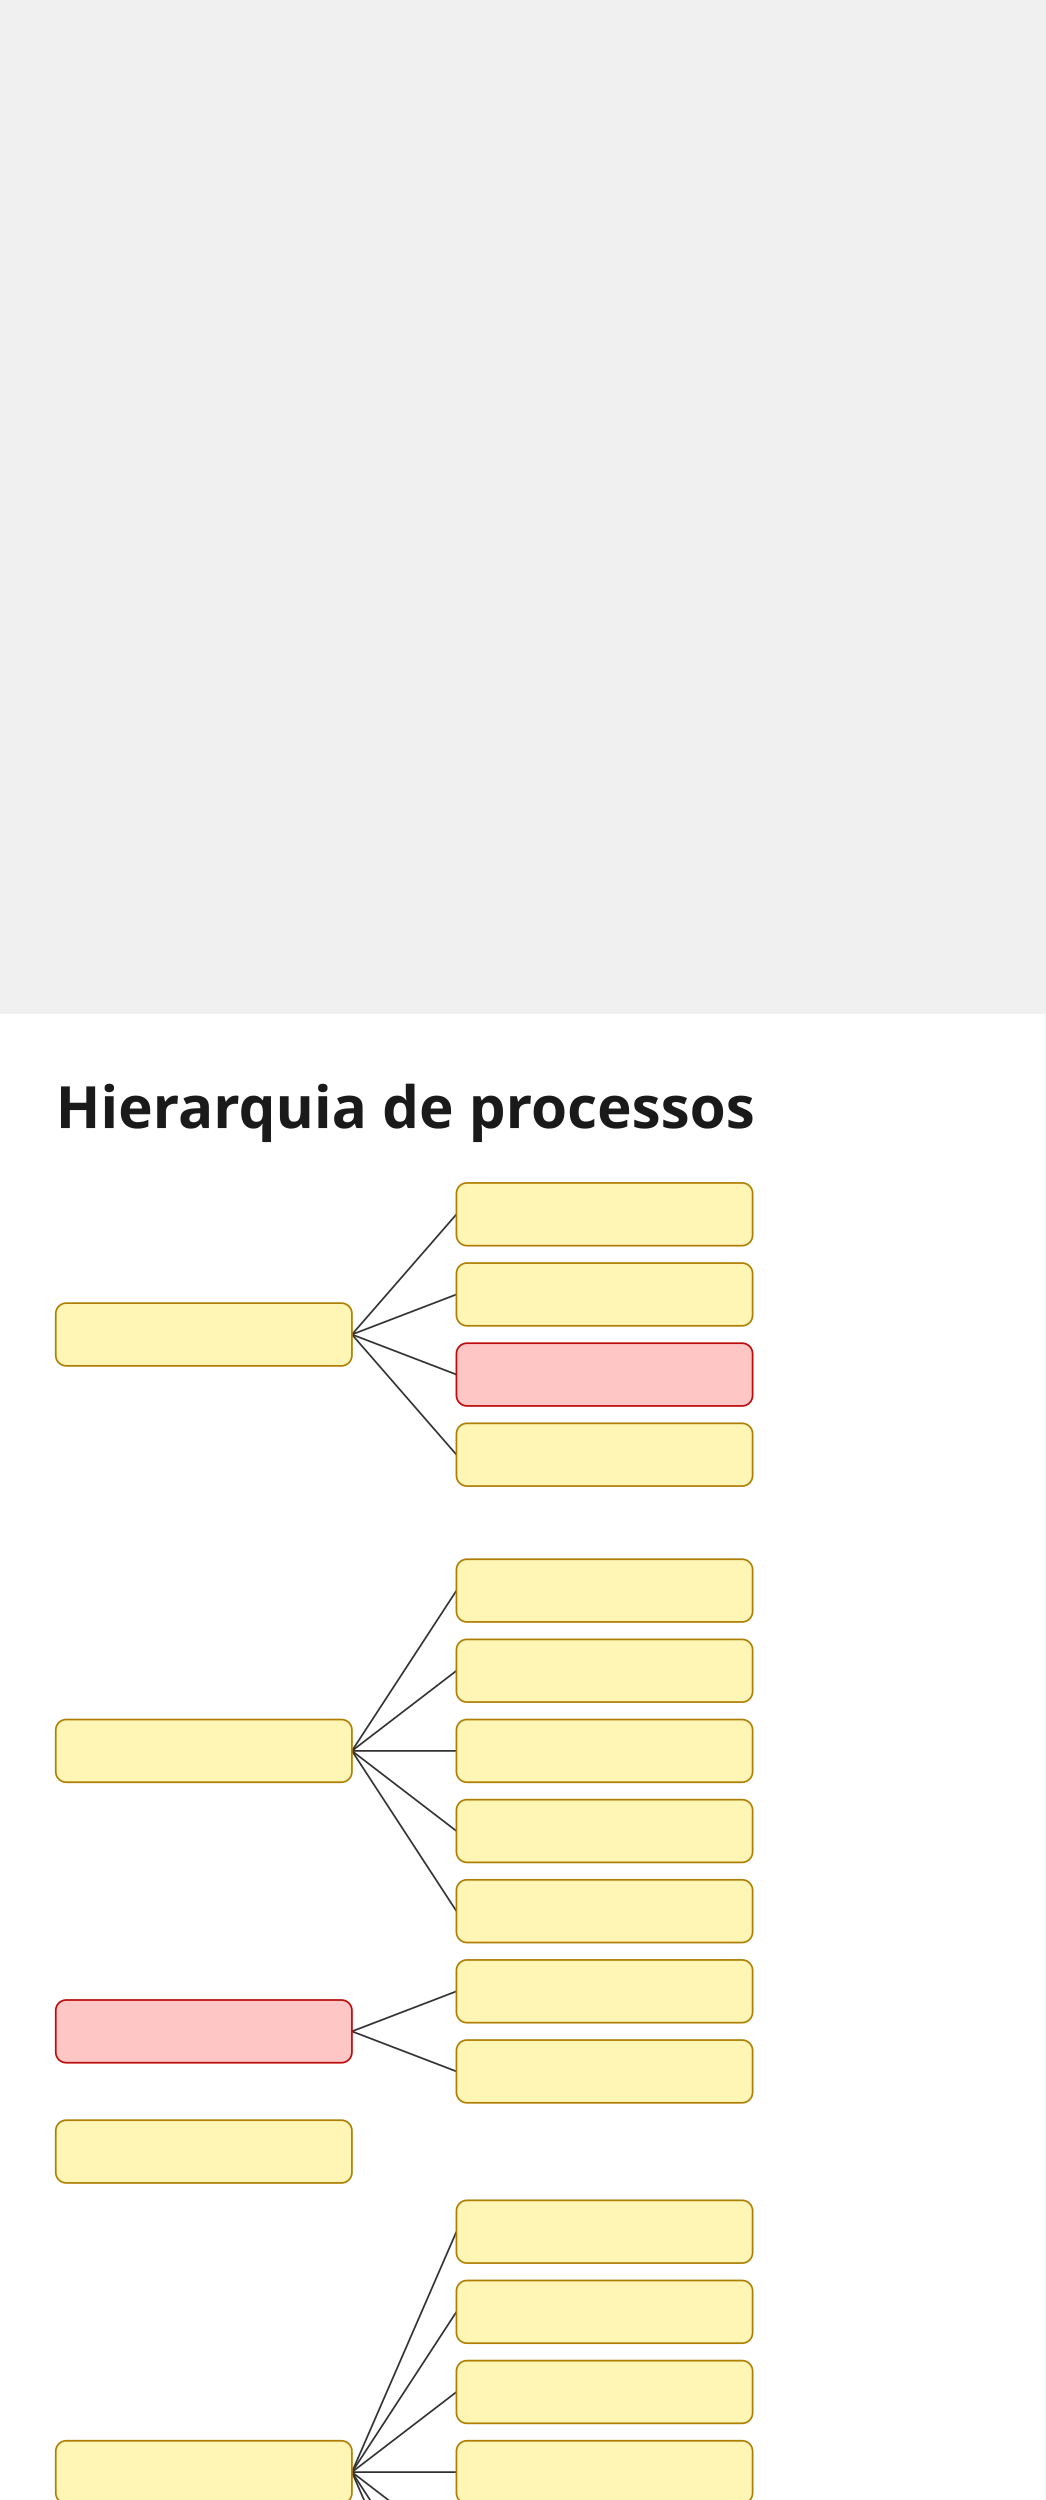
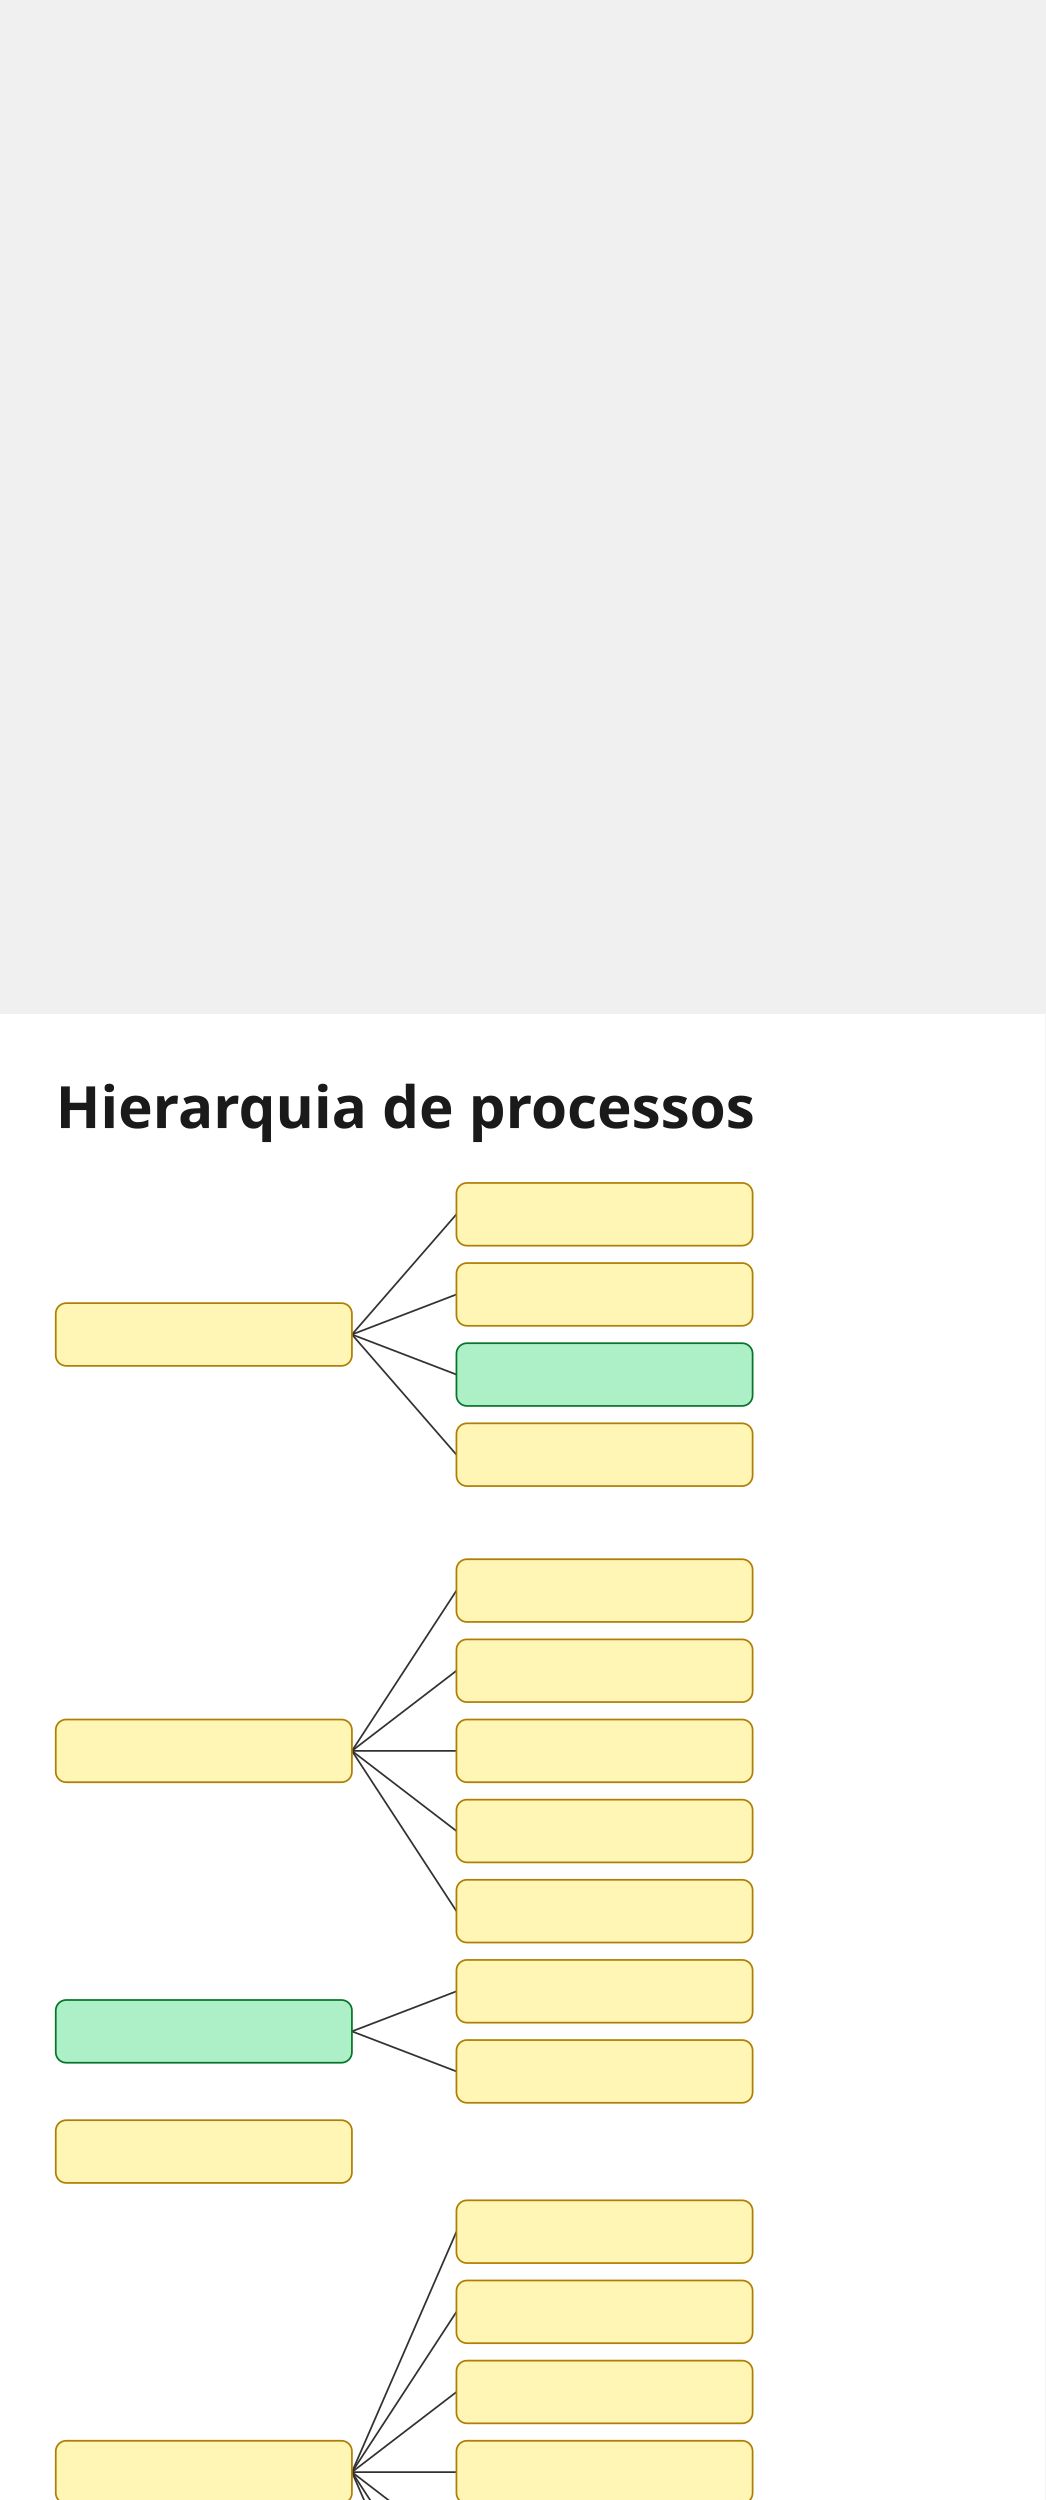
<svg xmlns="http://www.w3.org/2000/svg">
  <g id="f_hier" transform="translate(0,1164)" data-frame="Hierarquia de processos">
    <rect data-type="frame" x="0" y="0" width="1200" height="2870" fill="#ffffff" />
    <text x="64" y="131" font-family="noto_sans" font-size="67" font-weight="bold" fill="#1a1a1a">Hierarquia de processos</text>
    <line x1="404" y1="368" x2="524" y2="230" stroke="#313131" stroke-width="2" data-shape="elbowed" data-start="h_P_01" data-end="h_P_02" data-start-side="right" data-end-side="left" />
    <line x1="404" y1="368" x2="524" y2="322" stroke="#313131" stroke-width="2" data-shape="elbowed" data-start="h_P_01" data-end="h_P_03" data-start-side="right" data-end-side="left" />
    <line x1="404" y1="368" x2="524" y2="414" stroke="#313131" stroke-width="2" data-shape="elbowed" data-start="h_P_01" data-end="h_P_04" data-start-side="right" data-end-side="left" />
    <line x1="404" y1="368" x2="524" y2="506" stroke="#313131" stroke-width="2" data-shape="elbowed" data-start="h_P_01" data-end="h_P_05" data-start-side="right" data-end-side="left" />
    <line x1="404" y1="846" x2="524" y2="662" stroke="#313131" stroke-width="2" data-shape="elbowed" data-start="h_P_06" data-end="h_P_07" data-start-side="right" data-end-side="left" />
    <line x1="404" y1="846" x2="524" y2="754" stroke="#313131" stroke-width="2" data-shape="elbowed" data-start="h_P_06" data-end="h_P_08" data-start-side="right" data-end-side="left" />
    <line x1="404" y1="846" x2="524" y2="846" stroke="#313131" stroke-width="2" data-shape="elbowed" data-start="h_P_06" data-end="h_P_09" data-start-side="right" data-end-side="left" />
    <line x1="404" y1="846" x2="524" y2="938" stroke="#313131" stroke-width="2" data-shape="elbowed" data-start="h_P_06" data-end="h_P_10" data-start-side="right" data-end-side="left" />
    <line x1="404" y1="846" x2="524" y2="1030" stroke="#313131" stroke-width="2" data-shape="elbowed" data-start="h_P_06" data-end="h_P_11" data-start-side="right" data-end-side="left" />
    <line x1="404" y1="1168" x2="524" y2="1122" stroke="#313131" stroke-width="2" data-shape="elbowed" data-start="h_P_12" data-end="h_P_13" data-start-side="right" data-end-side="left" />
    <line x1="404" y1="1168" x2="524" y2="1214" stroke="#313131" stroke-width="2" data-shape="elbowed" data-start="h_P_12" data-end="h_P_14" data-start-side="right" data-end-side="left" />
    <line x1="404" y1="1674" x2="524" y2="1398" stroke="#313131" stroke-width="2" data-shape="elbowed" data-start="h_P_16" data-end="h_P_17" data-start-side="right" data-end-side="left" />
    <line x1="404" y1="1674" x2="524" y2="1490" stroke="#313131" stroke-width="2" data-shape="elbowed" data-start="h_P_16" data-end="h_P_18" data-start-side="right" data-end-side="left" />
    <line x1="404" y1="1674" x2="524" y2="1582" stroke="#313131" stroke-width="2" data-shape="elbowed" data-start="h_P_16" data-end="h_P_19" data-start-side="right" data-end-side="left" />
    <line x1="404" y1="1674" x2="524" y2="1674" stroke="#313131" stroke-width="2" data-shape="elbowed" data-start="h_P_16" data-end="h_P_20" data-start-side="right" data-end-side="left" />
    <line x1="404" y1="1674" x2="524" y2="1766" stroke="#313131" stroke-width="2" data-shape="elbowed" data-start="h_P_16" data-end="h_P_21" data-start-side="right" data-end-side="left" />
    <line x1="404" y1="1674" x2="524" y2="1858" stroke="#313131" stroke-width="2" data-shape="elbowed" data-start="h_P_16" data-end="h_P_22" data-start-side="right" data-end-side="left" />
    <line x1="404" y1="1674" x2="524" y2="1950" stroke="#313131" stroke-width="2" data-shape="elbowed" data-start="h_P_16" data-end="h_P_23" data-start-side="right" data-end-side="left" />
    <line x1="404" y1="2226" x2="524" y2="2042" stroke="#313131" stroke-width="2" data-shape="elbowed" data-start="h_P_24" data-end="h_P_25" data-start-side="right" data-end-side="left" />
    <line x1="404" y1="2226" x2="524" y2="2134" stroke="#313131" stroke-width="2" data-shape="elbowed" data-start="h_P_24" data-end="h_P_26" data-start-side="right" data-end-side="left" />
    <line x1="404" y1="2226" x2="524" y2="2226" stroke="#313131" stroke-width="2" data-shape="elbowed" data-start="h_P_24" data-end="h_P_27" data-start-side="right" data-end-side="left" />
    <line x1="404" y1="2226" x2="524" y2="2318" stroke="#313131" stroke-width="2" data-shape="elbowed" data-start="h_P_24" data-end="h_P_28" data-start-side="right" data-end-side="left" />
    <line x1="404" y1="2226" x2="524" y2="2410" stroke="#313131" stroke-width="2" data-shape="elbowed" data-start="h_P_24" data-end="h_P_29" data-start-side="right" data-end-side="left" />
    <line x1="404" y1="2548" x2="524" y2="2502" stroke="#313131" stroke-width="2" data-shape="elbowed" data-start="h_P_30" data-end="h_P_31" data-start-side="right" data-end-side="left" />
    <line x1="404" y1="2548" x2="524" y2="2594" stroke="#313131" stroke-width="2" data-shape="elbowed" data-start="h_P_30" data-end="h_P_32" data-start-side="right" data-end-side="left" />
    <rect id="h_P_01" x="64" y="332" width="340" height="72" rx="12" fill="#fff6b6" stroke="#af7e04" stroke-width="2" data-text-color="#1a1a1a" data-font-family="noto_sans" data-content="&lt;b&gt;1 Gerir o programa Wise Partners&lt;/b&gt;&lt;br&gt;Gerente de Parcerias" data-font-size="18" data-text-align="left" />
    <rect id="h_P_02" x="524" y="194" width="340" height="72" rx="12" fill="#fff6b6" stroke="#af7e04" stroke-width="2" data-text-color="#1a1a1a" data-font-family="noto_sans" data-content="&lt;b&gt;1.1 Revisar o programa semanalmente&lt;/b&gt;&lt;br&gt;Gerente de Parcerias" data-font-size="18" data-text-align="left" />
    <rect id="h_P_03" x="524" y="286" width="340" height="72" rx="12" fill="#fff6b6" stroke="#af7e04" stroke-width="2" data-text-color="#1a1a1a" data-font-family="noto_sans" data-content="&lt;b&gt;1.2 Definir metas e fase do programa&lt;/b&gt;&lt;br&gt;dono a definir" data-font-size="18" data-text-align="left" />
-     <rect id="h_P_04" x="524" y="378" width="340" height="72" rx="12" fill="#ffc6c6" stroke="#bd0a0a" stroke-width="2" data-text-color="#1a1a1a" data-font-family="noto_sans" data-content="&lt;b&gt;1.3 Revisar o nível dos parceiros&lt;/b&gt;&lt;br&gt;Gerente de Parcerias" data-font-size="18" data-text-align="left" />
+     <rect id="h_P_04" x="524" y="378" width="340" height="72" rx="12" fill="#adf0c7" stroke="#067429" stroke-width="2" data-text-color="#1a1a1a" data-font-family="noto_sans" data-content="&lt;b&gt;1.3 Revisar o nível dos parceiros&lt;/b&gt;&lt;br&gt;Gerente de Parcerias" data-font-size="18" data-text-align="left" />
    <rect id="h_P_05" x="524" y="470" width="340" height="72" rx="12" fill="#fff6b6" stroke="#af7e04" stroke-width="2" data-text-color="#1a1a1a" data-font-family="noto_sans" data-content="&lt;b&gt;1.4 Publicar regras e comunicados&lt;/b&gt;&lt;br&gt;dono a definir" data-font-size="18" data-text-align="left" />
    <rect id="h_P_06" x="64" y="810" width="340" height="72" rx="12" fill="#fff6b6" stroke="#af7e04" stroke-width="2" data-text-color="#1a1a1a" data-font-family="noto_sans" data-content="&lt;b&gt;2 Recrutar parceiros&lt;/b&gt;&lt;br&gt;Gerente de Parcerias" data-font-size="18" data-text-align="left" />
    <rect id="h_P_07" x="524" y="626" width="340" height="72" rx="12" fill="#fff6b6" stroke="#af7e04" stroke-width="2" data-text-color="#1a1a1a" data-font-family="noto_sans" data-content="&lt;b&gt;2.1 Qualificar empresa mapeada&lt;/b&gt;&lt;br&gt;Gerente de Parcerias" data-font-size="18" data-text-align="left" />
    <rect id="h_P_08" x="524" y="718" width="340" height="72" rx="12" fill="#fff6b6" stroke="#af7e04" stroke-width="2" data-text-color="#1a1a1a" data-font-family="noto_sans" data-content="&lt;b&gt;2.2 Abordar prospect&lt;/b&gt;&lt;br&gt;Gerente de Parcerias" data-font-size="18" data-text-align="left" />
    <rect id="h_P_09" x="524" y="810" width="340" height="72" rx="12" fill="#fff6b6" stroke="#af7e04" stroke-width="2" data-text-color="#1a1a1a" data-font-family="noto_sans" data-content="&lt;b&gt;2.3 Apresentar o programa em reunião&lt;/b&gt;&lt;br&gt;Gerente de Parcerias" data-font-size="18" data-text-align="left" />
    <rect id="h_P_10" x="524" y="902" width="340" height="72" rx="12" fill="#fff6b6" stroke="#af7e04" stroke-width="2" data-text-color="#1a1a1a" data-font-family="noto_sans" data-content="&lt;b&gt;2.4 Formalizar a parceria&lt;/b&gt;&lt;br&gt;Gerente de Parcerias" data-font-size="18" data-text-align="left" />
    <rect id="h_P_11" x="524" y="994" width="340" height="72" rx="12" fill="#fff6b6" stroke="#af7e04" stroke-width="2" data-text-color="#1a1a1a" data-font-family="noto_sans" data-content="&lt;b&gt;2.5 Nutrir prospect&lt;/b&gt;&lt;br&gt;dono a definir" data-font-size="18" data-text-align="left" />
-     <rect id="h_P_12" x="64" y="1132" width="340" height="72" rx="12" fill="#ffc6c6" stroke="#bd0a0a" stroke-width="2" data-text-color="#1a1a1a" data-font-family="noto_sans" data-content="&lt;b&gt;3 Integrar parceiro&lt;/b&gt;&lt;br&gt;Gerente de Parcerias" data-font-size="18" data-text-align="left" />
+     <rect id="h_P_12" x="64" y="1132" width="340" height="72" rx="12" fill="#adf0c7" stroke="#067429" stroke-width="2" data-text-color="#1a1a1a" data-font-family="noto_sans" data-content="&lt;b&gt;3 Integrar parceiro&lt;/b&gt;&lt;br&gt;Gerente de Parcerias" data-font-size="18" data-text-align="left" />
    <rect id="h_P_13" x="524" y="1086" width="340" height="72" rx="12" fill="#fff6b6" stroke="#af7e04" stroke-width="2" data-text-color="#1a1a1a" data-font-family="noto_sans" data-content="&lt;b&gt;3.1 Entregar o primeiro valor do pacote&lt;/b&gt;&lt;br&gt;Gerente de Parcerias" data-font-size="18" data-text-align="left" />
    <rect id="h_P_14" x="524" y="1178" width="340" height="72" rx="12" fill="#fff6b6" stroke="#af7e04" stroke-width="2" data-text-color="#1a1a1a" data-font-family="noto_sans" data-content="&lt;b&gt;3.2 Conduzir o plano de 90 dias&lt;/b&gt;&lt;br&gt;Gerente de Parcerias" data-font-size="18" data-text-align="left" />
    <rect id="h_P_15" x="64" y="1270" width="340" height="72" rx="12" fill="#fff6b6" stroke="#af7e04" stroke-width="2" data-text-color="#1a1a1a" data-font-family="noto_sans" data-content="&lt;b&gt;4 Conduzir o Base Ativa&lt;/b&gt;&lt;br&gt;Gerente de Parcerias" data-font-size="18" data-text-align="left" />
    <rect id="h_P_16" x="64" y="1638" width="340" height="72" rx="12" fill="#fff6b6" stroke="#af7e04" stroke-width="2" data-text-color="#1a1a1a" data-font-family="noto_sans" data-content="&lt;b&gt;5 Manter o relacionamento com parceiros&lt;/b&gt;&lt;br&gt;Gerente de Parcerias" data-font-size="18" data-text-align="left" />
    <rect id="h_P_17" x="524" y="1362" width="340" height="72" rx="12" fill="#fff6b6" stroke="#af7e04" stroke-width="2" data-text-color="#1a1a1a" data-font-family="noto_sans" data-content="&lt;b&gt;5.1 Fazer o check-in de manutenção com o parceiro&lt;/b&gt;&lt;br&gt;Gerente de Parcerias" data-font-size="18" data-text-align="left" />
    <rect id="h_P_18" x="524" y="1454" width="340" height="72" rx="12" fill="#fff6b6" stroke="#af7e04" stroke-width="2" data-text-color="#1a1a1a" data-font-family="noto_sans" data-content="&lt;b&gt;5.2 Resgatar parceiro inativo&lt;/b&gt;&lt;br&gt;Gerente de Parcerias" data-font-size="18" data-text-align="left" />
    <rect id="h_P_19" x="524" y="1546" width="340" height="72" rx="12" fill="#fff6b6" stroke="#af7e04" stroke-width="2" data-text-color="#1a1a1a" data-font-family="noto_sans" data-content="&lt;b&gt;5.3 Mudar o pacote do parceiro&lt;/b&gt;&lt;br&gt;Gerente de Parcerias" data-font-size="18" data-text-align="left" />
    <rect id="h_P_20" x="524" y="1638" width="340" height="72" rx="12" fill="#fff6b6" stroke="#af7e04" stroke-width="2" data-text-color="#1a1a1a" data-font-family="noto_sans" data-content="&lt;b&gt;5.4 Executar ação conjunta com o parceiro&lt;/b&gt;&lt;br&gt;dono a definir" data-font-size="18" data-text-align="left" />
    <rect id="h_P_21" x="524" y="1730" width="340" height="72" rx="12" fill="#fff6b6" stroke="#af7e04" stroke-width="2" data-text-color="#1a1a1a" data-font-family="noto_sans" data-content="&lt;b&gt;5.5 Executar a cooperação institucional&lt;/b&gt;&lt;br&gt;Gerente de Parcerias" data-font-size="18" data-text-align="left" />
    <rect id="h_P_22" x="524" y="1822" width="340" height="72" rx="12" fill="#fff6b6" stroke="#af7e04" stroke-width="2" data-text-color="#1a1a1a" data-font-family="noto_sans" data-content="&lt;b&gt;5.6 Conceder palco em evento&lt;/b&gt;&lt;br&gt;dono a definir" data-font-size="18" data-text-align="left" />
    <rect id="h_P_23" x="524" y="1914" width="340" height="72" rx="12" fill="#fff6b6" stroke="#af7e04" stroke-width="2" data-text-color="#1a1a1a" data-font-family="noto_sans" data-content="&lt;b&gt;5.7 Encerrar parceria&lt;/b&gt;&lt;br&gt;Gerente de Parcerias" data-font-size="18" data-text-align="left" />
    <rect id="h_P_24" x="64" y="2190" width="340" height="72" rx="12" fill="#fff6b6" stroke="#af7e04" stroke-width="2" data-text-color="#1a1a1a" data-font-family="noto_sans" data-content="&lt;b&gt;6 Gerir indicações&lt;/b&gt;&lt;br&gt;dono a definir" data-font-size="18" data-text-align="left" />
    <rect id="h_P_25" x="524" y="2006" width="340" height="72" rx="12" fill="#fff6b6" stroke="#af7e04" stroke-width="2" data-text-color="#1a1a1a" data-font-family="noto_sans" data-content="&lt;b&gt;6.1 Receber indicação de parceiro&lt;/b&gt;&lt;br&gt;dono a definir" data-font-size="18" data-text-align="left" />
    <rect id="h_P_26" x="524" y="2098" width="340" height="72" rx="12" fill="#fff6b6" stroke="#af7e04" stroke-width="2" data-text-color="#1a1a1a" data-font-family="noto_sans" data-content="&lt;b&gt;6.2 Apresentar a prateleira ao cliente&lt;/b&gt;&lt;br&gt;Consultor Wise" data-font-size="18" data-text-align="left" />
    <rect id="h_P_27" x="524" y="2190" width="340" height="72" rx="12" fill="#fff6b6" stroke="#af7e04" stroke-width="2" data-text-color="#1a1a1a" data-font-family="noto_sans" data-content="&lt;b&gt;6.3 Checar cliente indicado aos 6 e 12 meses&lt;/b&gt;&lt;br&gt;dono a definir" data-font-size="18" data-text-align="left" />
    <rect id="h_P_28" x="524" y="2282" width="340" height="72" rx="12" fill="#fff6b6" stroke="#af7e04" stroke-width="2" data-text-color="#1a1a1a" data-font-family="noto_sans" data-content="&lt;b&gt;6.4 Pagar comissão ao parceiro&lt;/b&gt;&lt;br&gt;dono a definir" data-font-size="18" data-text-align="left" />
    <rect id="h_P_29" x="524" y="2374" width="340" height="72" rx="12" fill="#fff6b6" stroke="#af7e04" stroke-width="2" data-text-color="#1a1a1a" data-font-family="noto_sans" data-content="&lt;b&gt;6.5 Cruzar carteiras com o parceiro&lt;/b&gt;&lt;br&gt;dono a definir" data-font-size="18" data-text-align="left" />
    <rect id="h_P_30" x="64" y="2512" width="340" height="72" rx="12" fill="#fff6b6" stroke="#af7e04" stroke-width="2" data-text-color="#1a1a1a" data-font-family="noto_sans" data-content="&lt;b&gt;7 Capacitar parceiros&lt;/b&gt;&lt;br&gt;dono a definir" data-font-size="18" data-text-align="left" />
    <rect id="h_P_31" x="524" y="2466" width="340" height="72" rx="12" fill="#fff6b6" stroke="#af7e04" stroke-width="2" data-text-color="#1a1a1a" data-font-family="noto_sans" data-content="&lt;b&gt;7.1 Abrir a mentoria mensal à carteira do parceiro&lt;/b&gt;&lt;br&gt;Sócio palestrante" data-font-size="18" data-text-align="left" />
    <rect id="h_P_32" x="524" y="2558" width="340" height="72" rx="12" fill="#fff6b6" stroke="#af7e04" stroke-width="2" data-text-color="#1a1a1a" data-font-family="noto_sans" data-content="&lt;b&gt;7.2 Certificar pessoas do parceiro&lt;/b&gt;&lt;br&gt;dono a definir" data-font-size="18" data-text-align="left" />
    <rect id="h_P_33" x="64" y="2714" width="340" height="72" rx="12" fill="#fff6b6" stroke="#af7e04" stroke-width="2" data-text-color="#1a1a1a" data-font-family="noto_sans" data-content="&lt;b&gt;8 Manter a prateleira de RFP&lt;/b&gt;&lt;br&gt;Gerente de Parcerias" data-font-size="18" data-text-align="left" />
  </g>
</svg>
